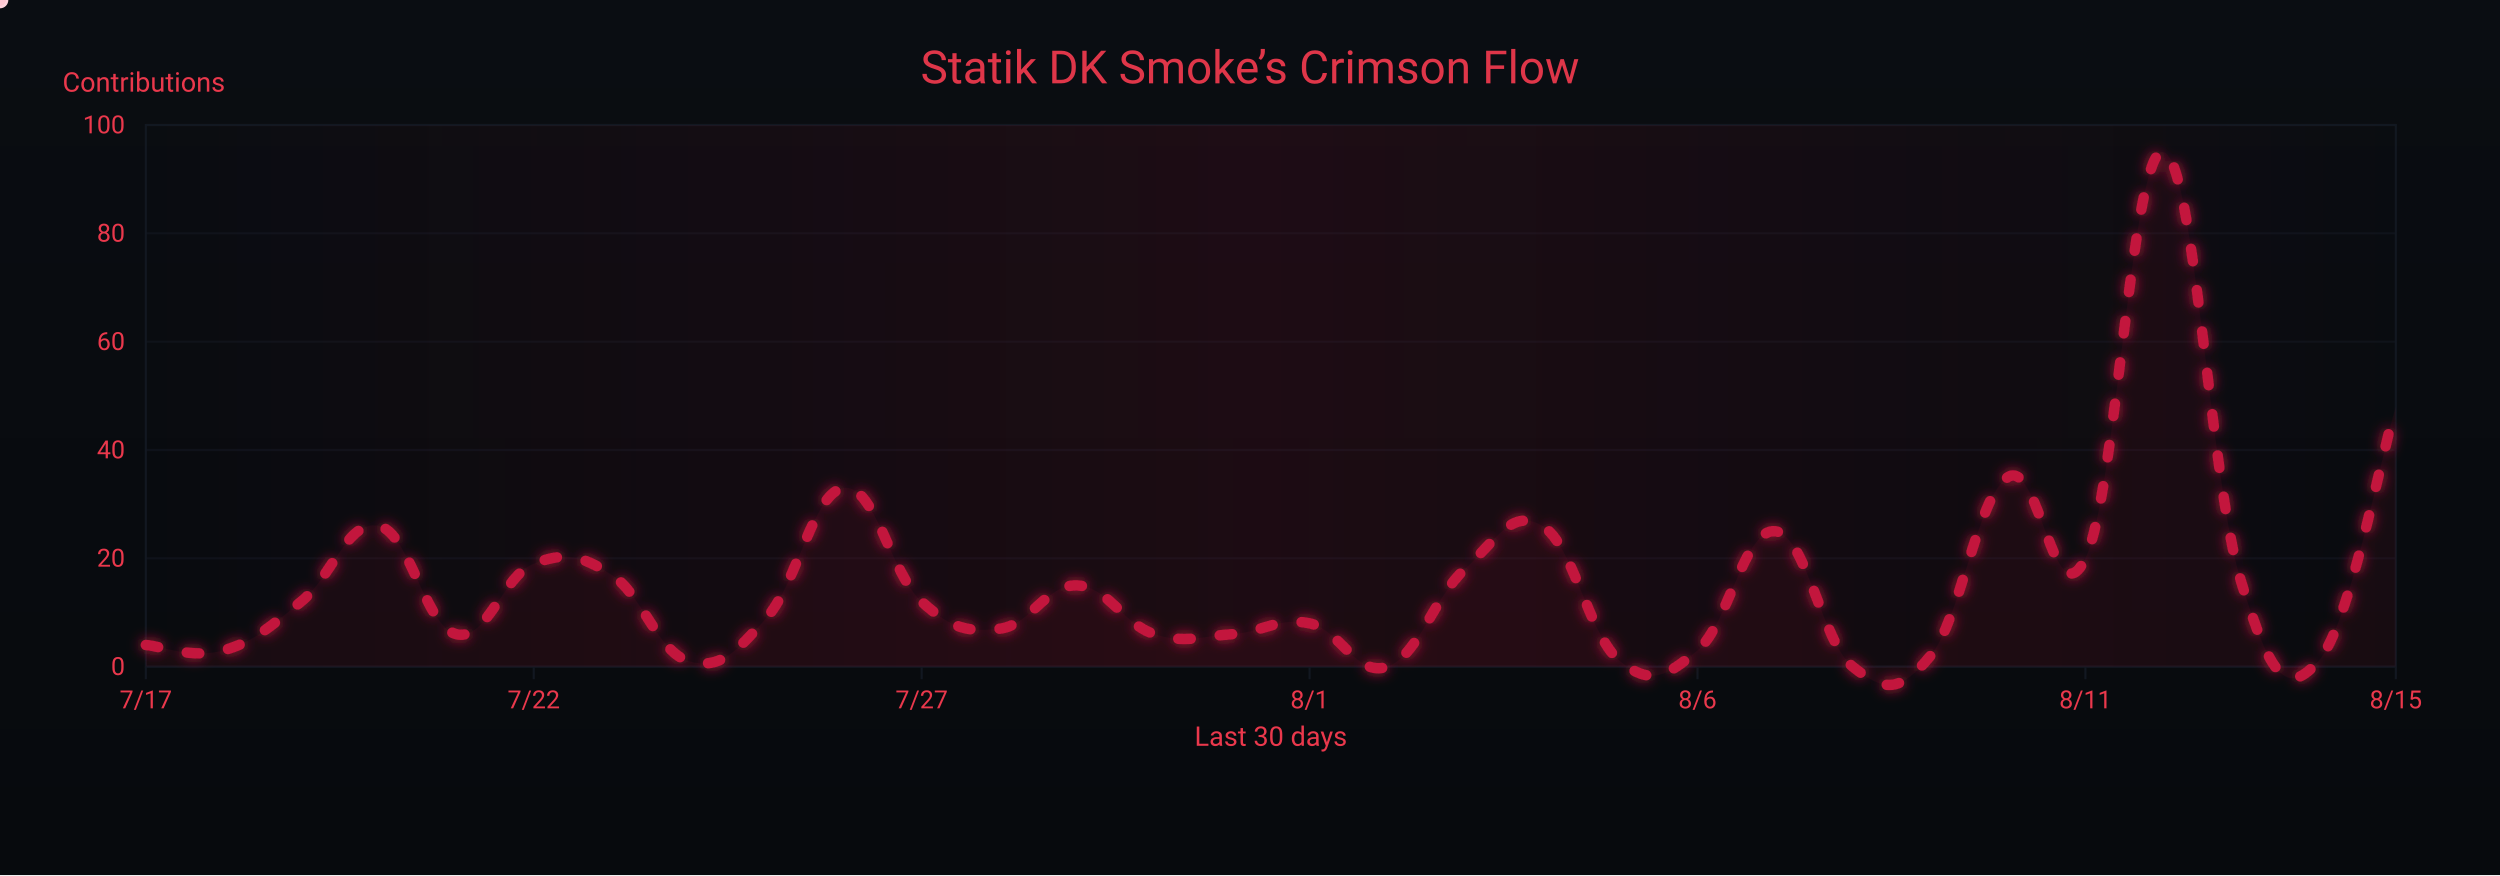
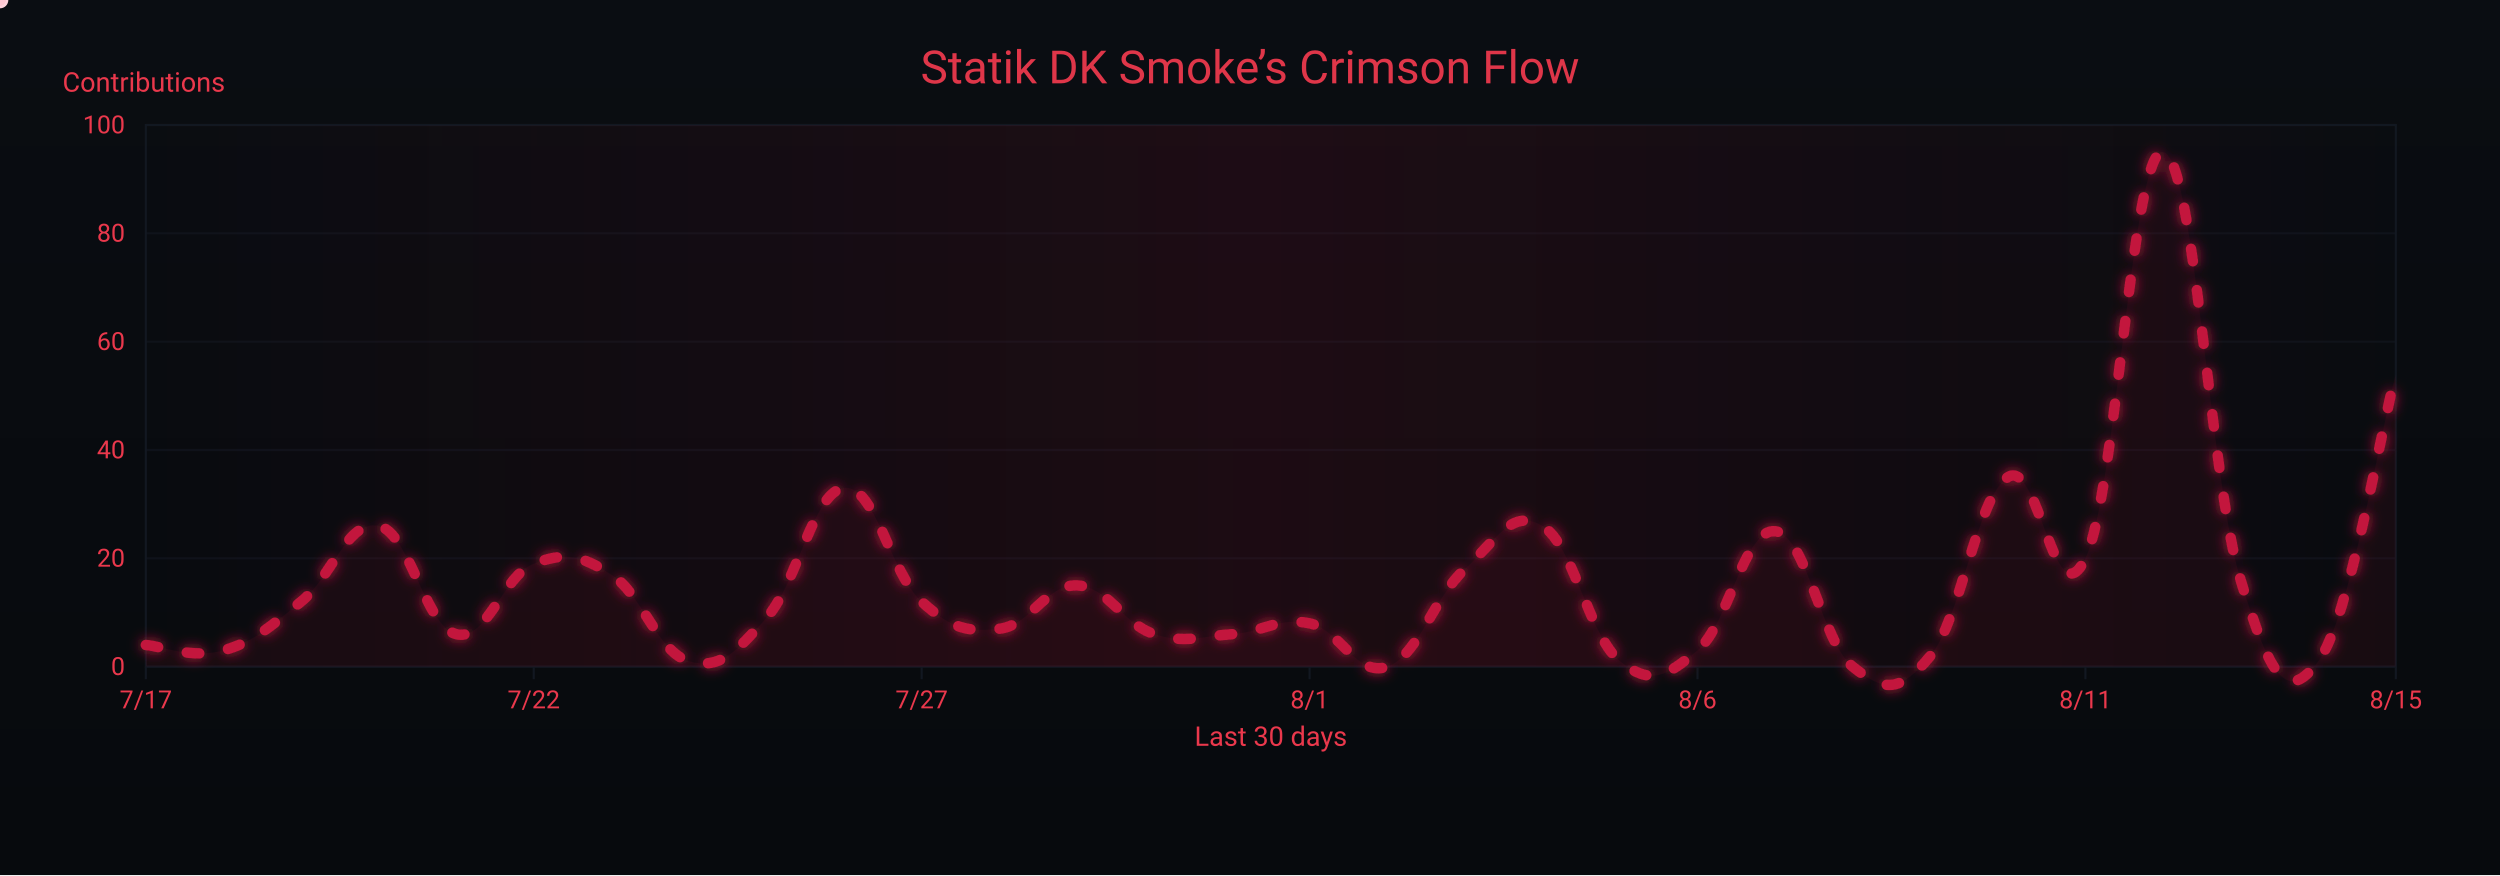
<svg xmlns="http://www.w3.org/2000/svg" width="1200" height="420" viewBox="0 0 1200 420" role="img" aria-label="Crimson Flow Graph">
  <defs>
    <linearGradient id="bgGrad" x1="0" y1="0" x2="0" y2="1">
      <stop offset="0%" stop-color="#0a0d12" />
      <stop offset="100%" stop-color="#070a0d" />
    </linearGradient>
    <filter id="glow">
      <feGaussianBlur stdDeviation="3" result="b1" />
      <feMerge>
        <feMergeNode in="b1" />
        <feMergeNode in="SourceGraphic" />
      </feMerge>
    </filter>
    <linearGradient id="sheen" x1="0" y1="0" x2="1" y2="0">
      <stop offset="0%" stop-color="#9b0e2a" stop-opacity="0" />
      <stop offset="50%" stop-color="#9b0e2a" stop-opacity=".14" />
      <stop offset="100%" stop-color="#9b0e2a" stop-opacity="0" />
      <animateTransform attributeName="gradientTransform" type="translate" from="-1 0" to="1 0" dur="9s" repeatCount="indefinite" />
    </linearGradient>
  </defs>
  <rect width="1200" height="420" fill="url(#bgGrad)" />
  <rect x="70" y="60" width="1080" height="260" fill="none" stroke="#121821" stroke-width="1" />
  <g font-family="ui-sans-serif,system-ui,-apple-system,Segoe UI,Roboto,Ubuntu,Arial" font-size="12">
    <path d="M70,320.0 H1150" stroke="#121821" stroke-width="1" opacity="0.6" />
    <text x="60" y="324.0" text-anchor="end" fill="#ea384c">0</text>
    <path d="M70,268.0 H1150" stroke="#121821" stroke-width="1" opacity="0.6" />
    <text x="60" y="272.0" text-anchor="end" fill="#ea384c">20</text>
    <path d="M70,216.0 H1150" stroke="#121821" stroke-width="1" opacity="0.6" />
    <text x="60" y="220.0" text-anchor="end" fill="#ea384c">40</text>
    <path d="M70,164.0 H1150" stroke="#121821" stroke-width="1" opacity="0.6" />
    <text x="60" y="168.0" text-anchor="end" fill="#ea384c">60</text>
    <path d="M70,112.0 H1150" stroke="#121821" stroke-width="1" opacity="0.6" />
    <text x="60" y="116.0" text-anchor="end" fill="#ea384c">80</text>
    <path d="M70,60.0 H1150" stroke="#121821" stroke-width="1" opacity="0.6" />
    <text x="60" y="64.0" text-anchor="end" fill="#ea384c">100</text>
    <text x="30" y="44" fill="#ea384c" font-size="13">Contributions</text>
  </g>
  <g font-family="ui-sans-serif,system-ui,-apple-system,Segoe UI,Roboto,Ubuntu,Arial" font-size="12">
    <path d="M70.0,320 V326" stroke="#121821" stroke-width="1" />
    <text x="70.0" y="340" text-anchor="middle" fill="#ea384c">7/17</text>
    <path d="M256.2,320 V326" stroke="#121821" stroke-width="1" />
    <text x="256.2" y="340" text-anchor="middle" fill="#ea384c">7/22</text>
    <path d="M442.4,320 V326" stroke="#121821" stroke-width="1" />
    <text x="442.4" y="340" text-anchor="middle" fill="#ea384c">7/27</text>
    <path d="M628.6,320 V326" stroke="#121821" stroke-width="1" />
    <text x="628.6" y="340" text-anchor="middle" fill="#ea384c">8/1</text>
    <path d="M814.8,320 V326" stroke="#121821" stroke-width="1" />
    <text x="814.8" y="340" text-anchor="middle" fill="#ea384c">8/6</text>
    <path d="M1001.0,320 V326" stroke="#121821" stroke-width="1" />
    <text x="1001.0" y="340" text-anchor="middle" fill="#ea384c">8/11</text>
    <path d="M1150.0,320 V326" stroke="#121821" stroke-width="1" />
    <text x="1150.0" y="340" text-anchor="middle" fill="#ea384c">8/15</text>
    <text x="610" y="358" text-anchor="middle" fill="#ea384c" font-size="13">Last 30 days</text>
  </g>
  <rect x="70" y="60" width="1080" height="260" fill="url(#sheen)" />
  <text x="600" y="40" text-anchor="middle" font-family="ui-sans-serif,system-ui,-apple-system,Segoe UI,Roboto,Ubuntu,Arial" font-size="22" fill="#ea384c" opacity=".95">Statik DK Smoke’s Crimson Flow</text>
-   <path d="M70.0,309.6 C77.4,310.1 92.3,316.4 107.2,312.2 C122.1,308.0 129.6,300.8 144.5,288.8 C159.4,276.8 166.8,249.3 181.7,252.4 C196.6,255.5 204.1,300.8 219.0,304.4 C233.9,308.0 241.3,276.3 256.2,270.6 C271.1,264.9 278.6,266.4 293.4,275.8 C308.3,285.2 315.8,313.2 330.7,317.4 C345.6,321.6 353.0,313.2 367.9,296.6 C382.8,280.0 390.3,235.8 405.2,234.2 C420.1,232.6 427.5,275.3 442.4,288.8 C457.3,302.3 464.8,303.4 479.7,301.8 C494.6,300.2 502.0,280.5 516.9,281.0 C531.8,281.5 539.2,299.7 554.1,304.4 C569.0,309.1 576.5,305.4 591.4,304.4 C606.3,303.4 613.7,296.1 628.6,299.2 C643.5,302.3 651.0,325.2 665.9,320.0 C680.8,314.8 688.2,286.7 703.1,273.2 C718.0,259.7 725.4,243.6 740.3,252.4 C755.2,261.2 762.7,305.4 777.6,317.4 C792.5,329.4 799.9,324.7 814.8,312.2 C829.7,299.7 837.2,253.4 852.1,255.0 C867.0,256.6 874.4,308.0 889.3,320.0 C904.2,332.0 911.7,333.0 926.6,314.8 C941.4,296.6 948.9,238.4 963.8,229.0 C978.7,219.6 986.1,299.2 1001.0,268.0 C1015.9,236.8 1023.4,70.9 1038.3,73.0 C1053.2,75.1 1060.6,229.5 1075.5,278.4 C1090.4,327.3 1097.9,334.0 1112.8,317.4 C1127.7,300.8 1142.6,219.6 1150.0,195.2 L 1150,320 L 70,320 Z" fill="#7a0f26" opacity=".13">
+   <path d="M70.0,309.6 C77.4,310.1 92.3,316.4 107.2,312.2 C122.1,308.0 129.6,300.8 144.5,288.8 C159.4,276.8 166.8,249.3 181.7,252.4 C196.6,255.5 204.1,300.8 219.0,304.4 C233.9,308.0 241.3,276.3 256.2,270.6 C271.1,264.9 278.6,266.4 293.4,275.8 C308.3,285.2 315.8,313.2 330.7,317.4 C345.6,321.6 353.0,313.2 367.9,296.6 C382.8,280.0 390.3,235.8 405.2,234.2 C420.1,232.6 427.5,275.3 442.4,288.8 C457.3,302.3 464.8,303.4 479.7,301.8 C494.6,300.2 502.0,280.5 516.9,281.0 C531.8,281.5 539.2,299.7 554.1,304.4 C569.0,309.1 576.5,305.4 591.4,304.4 C606.3,303.4 613.7,296.1 628.6,299.2 C643.5,302.3 651.0,325.2 665.9,320.0 C680.8,314.8 688.2,286.7 703.1,273.2 C718.0,259.7 725.4,243.6 740.3,252.4 C755.2,261.2 762.7,305.4 777.6,317.4 C792.5,329.4 799.9,324.7 814.8,312.2 C829.7,299.7 837.2,253.4 852.1,255.0 C867.0,256.6 874.4,308.0 889.3,320.0 C904.2,332.0 911.7,333.0 926.6,314.8 C941.4,296.6 948.9,238.4 963.8,229.0 C978.7,219.6 986.1,299.2 1001.0,268.0 C1015.9,236.8 1023.4,70.9 1038.3,73.0 C1053.2,75.1 1060.6,229.5 1075.5,278.4 C1090.4,327.3 1097.9,337.2 1112.8,317.4 C1127.7,297.6 1142.6,207.2 1150.0,179.6 L 1150,320 L 70,320 Z" fill="#7a0f26" opacity=".13">
    <animate attributeName="opacity" values=".10;.17;.10" dur="6s" repeatCount="indefinite" />
  </path>
-   <path id="curve" d="M70.0,309.6 C77.4,310.1 92.3,316.4 107.2,312.2 C122.1,308.0 129.6,300.8 144.5,288.8 C159.4,276.8 166.8,249.3 181.7,252.4 C196.6,255.5 204.1,300.8 219.0,304.4 C233.9,308.0 241.3,276.3 256.2,270.6 C271.1,264.9 278.6,266.4 293.4,275.8 C308.3,285.2 315.8,313.2 330.7,317.4 C345.6,321.6 353.0,313.2 367.9,296.6 C382.8,280.0 390.3,235.8 405.2,234.2 C420.1,232.6 427.5,275.3 442.4,288.8 C457.3,302.3 464.8,303.4 479.7,301.8 C494.6,300.2 502.0,280.5 516.9,281.0 C531.8,281.5 539.2,299.7 554.1,304.4 C569.0,309.1 576.5,305.4 591.4,304.4 C606.3,303.4 613.7,296.1 628.6,299.2 C643.5,302.3 651.0,325.2 665.9,320.0 C680.8,314.8 688.2,286.7 703.1,273.2 C718.0,259.7 725.4,243.6 740.3,252.4 C755.2,261.2 762.7,305.4 777.6,317.4 C792.5,329.4 799.9,324.7 814.8,312.2 C829.7,299.7 837.2,253.4 852.1,255.0 C867.0,256.6 874.4,308.0 889.3,320.0 C904.2,332.0 911.7,333.0 926.6,314.8 C941.4,296.6 948.9,238.4 963.8,229.0 C978.7,219.6 986.1,299.2 1001.0,268.0 C1015.9,236.8 1023.4,70.9 1038.3,73.0 C1053.2,75.1 1060.6,229.5 1075.5,278.4 C1090.4,327.3 1097.9,334.0 1112.8,317.4 C1127.7,300.8 1142.6,219.6 1150.0,195.2" fill="none" stroke="#c3193d" stroke-width="5" stroke-linecap="round" stroke-linejoin="round" stroke-dasharray="6 14" filter="url(#glow)">
+   <path id="curve" d="M70.0,309.6 C77.4,310.1 92.3,316.4 107.2,312.2 C122.1,308.0 129.6,300.8 144.5,288.8 C159.4,276.8 166.8,249.3 181.7,252.4 C196.6,255.5 204.1,300.8 219.0,304.4 C233.9,308.0 241.3,276.3 256.2,270.6 C271.1,264.9 278.6,266.4 293.4,275.8 C308.3,285.2 315.8,313.2 330.7,317.4 C345.6,321.6 353.0,313.2 367.9,296.6 C382.8,280.0 390.3,235.8 405.2,234.2 C420.1,232.6 427.5,275.3 442.4,288.8 C457.3,302.3 464.8,303.4 479.7,301.8 C494.6,300.2 502.0,280.5 516.9,281.0 C531.8,281.5 539.2,299.7 554.1,304.4 C569.0,309.1 576.5,305.4 591.4,304.4 C606.3,303.4 613.7,296.1 628.6,299.2 C643.5,302.3 651.0,325.2 665.9,320.0 C680.8,314.8 688.2,286.7 703.1,273.2 C718.0,259.7 725.4,243.6 740.3,252.4 C755.2,261.2 762.7,305.4 777.6,317.4 C792.5,329.4 799.9,324.7 814.8,312.2 C829.7,299.7 837.2,253.4 852.1,255.0 C867.0,256.6 874.4,308.0 889.3,320.0 C904.2,332.0 911.7,333.0 926.6,314.8 C941.4,296.6 948.9,238.4 963.8,229.0 C978.7,219.6 986.1,299.2 1001.0,268.0 C1015.9,236.8 1023.4,70.9 1038.3,73.0 C1053.2,75.1 1060.6,229.5 1075.5,278.4 C1090.4,327.3 1097.9,337.2 1112.8,317.4 C1127.7,297.6 1142.6,207.2 1150.0,179.6" fill="none" stroke="#c3193d" stroke-width="5" stroke-linecap="round" stroke-linejoin="round" stroke-dasharray="6 14" filter="url(#glow)">
    <animate attributeName="stroke-dashoffset" values="0;-220" dur="4.8s" repeatCount="indefinite" />
  </path>
  <g fill="#ffd1db">
    <circle r="4">
      <animateMotion dur="7s" rotate="auto" repeatCount="indefinite">
        <mpath href="#curve" />
      </animateMotion>
      <animate attributeName="opacity" values="1;.3;1" dur="2.2s" repeatCount="indefinite" />
    </circle>
    <circle r="3" fill="#ffffff">
      <animateMotion dur="8.2s" begin="1s" rotate="auto" repeatCount="indefinite">
        <mpath href="#curve" />
      </animateMotion>
      <animate attributeName="opacity" values=".7;.2;.7" dur="2.4s" repeatCount="indefinite" />
    </circle>
    <circle r="3" fill="#ffc7d3">
      <animateMotion dur="6s" begin="2s" rotate="auto" repeatCount="indefinite">
        <mpath href="#curve" />
      </animateMotion>
      <animate attributeName="opacity" values=".8;.3;.8" dur="2s" repeatCount="indefinite" />
    </circle>
  </g>
</svg>
